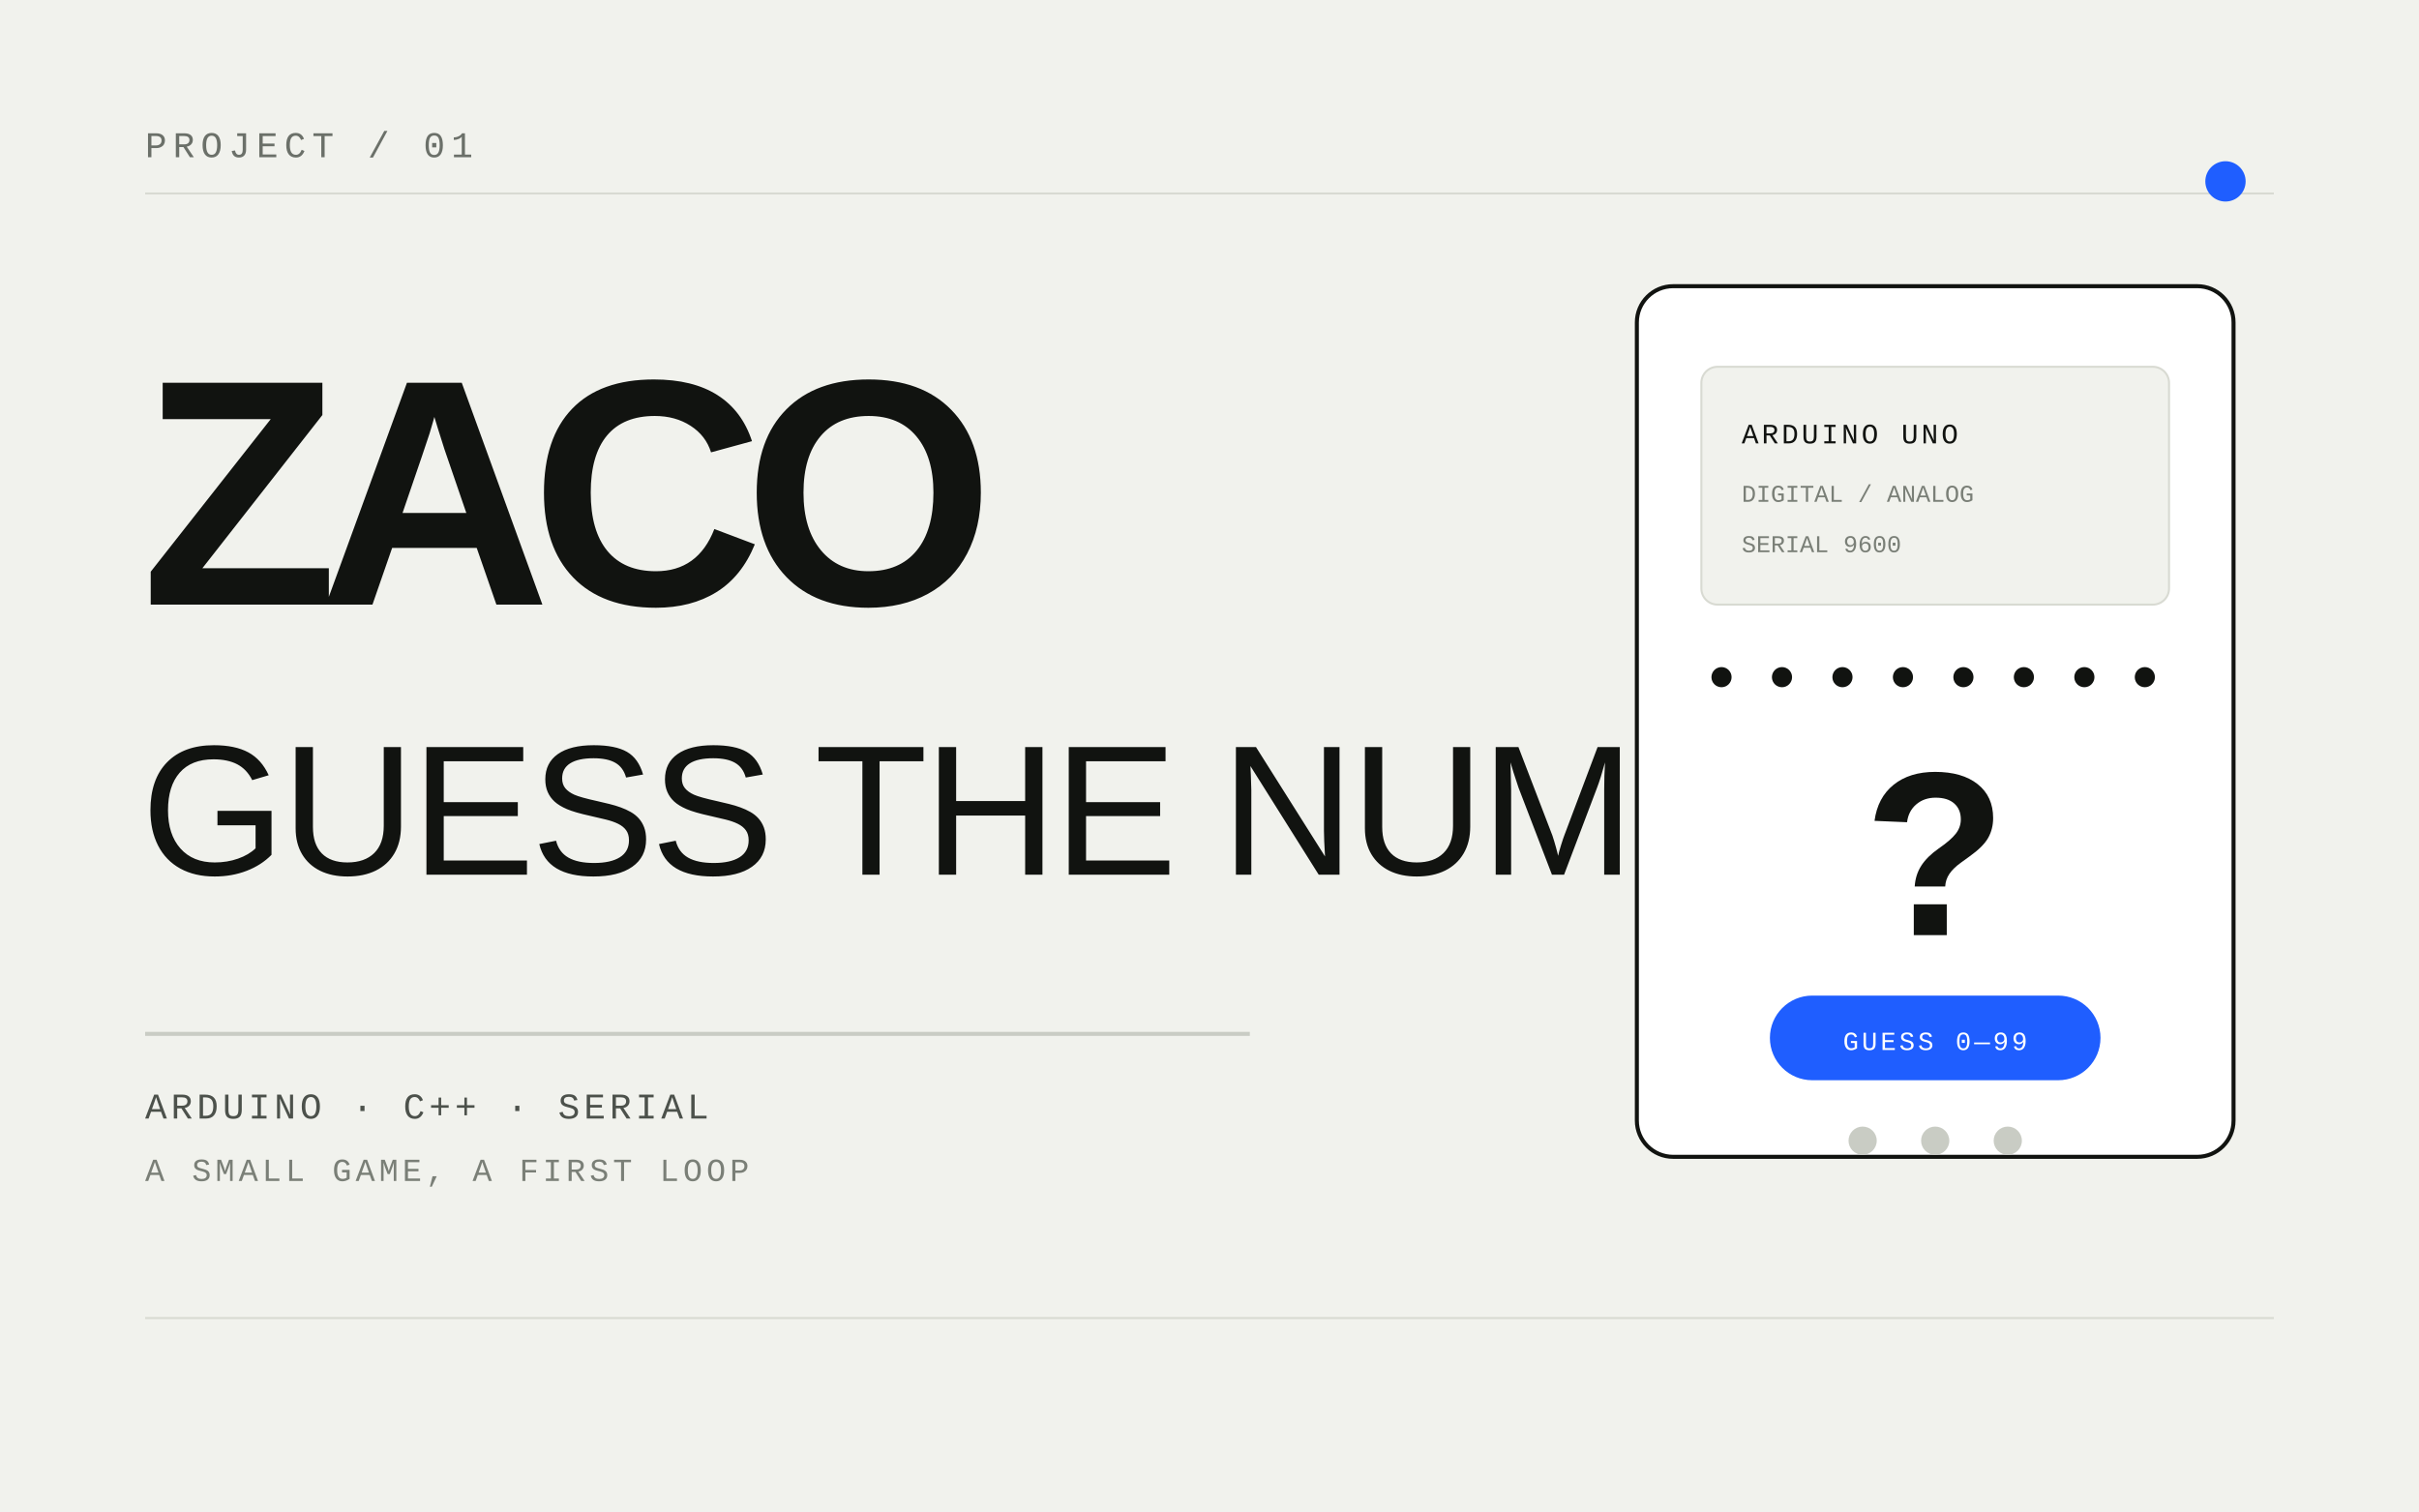
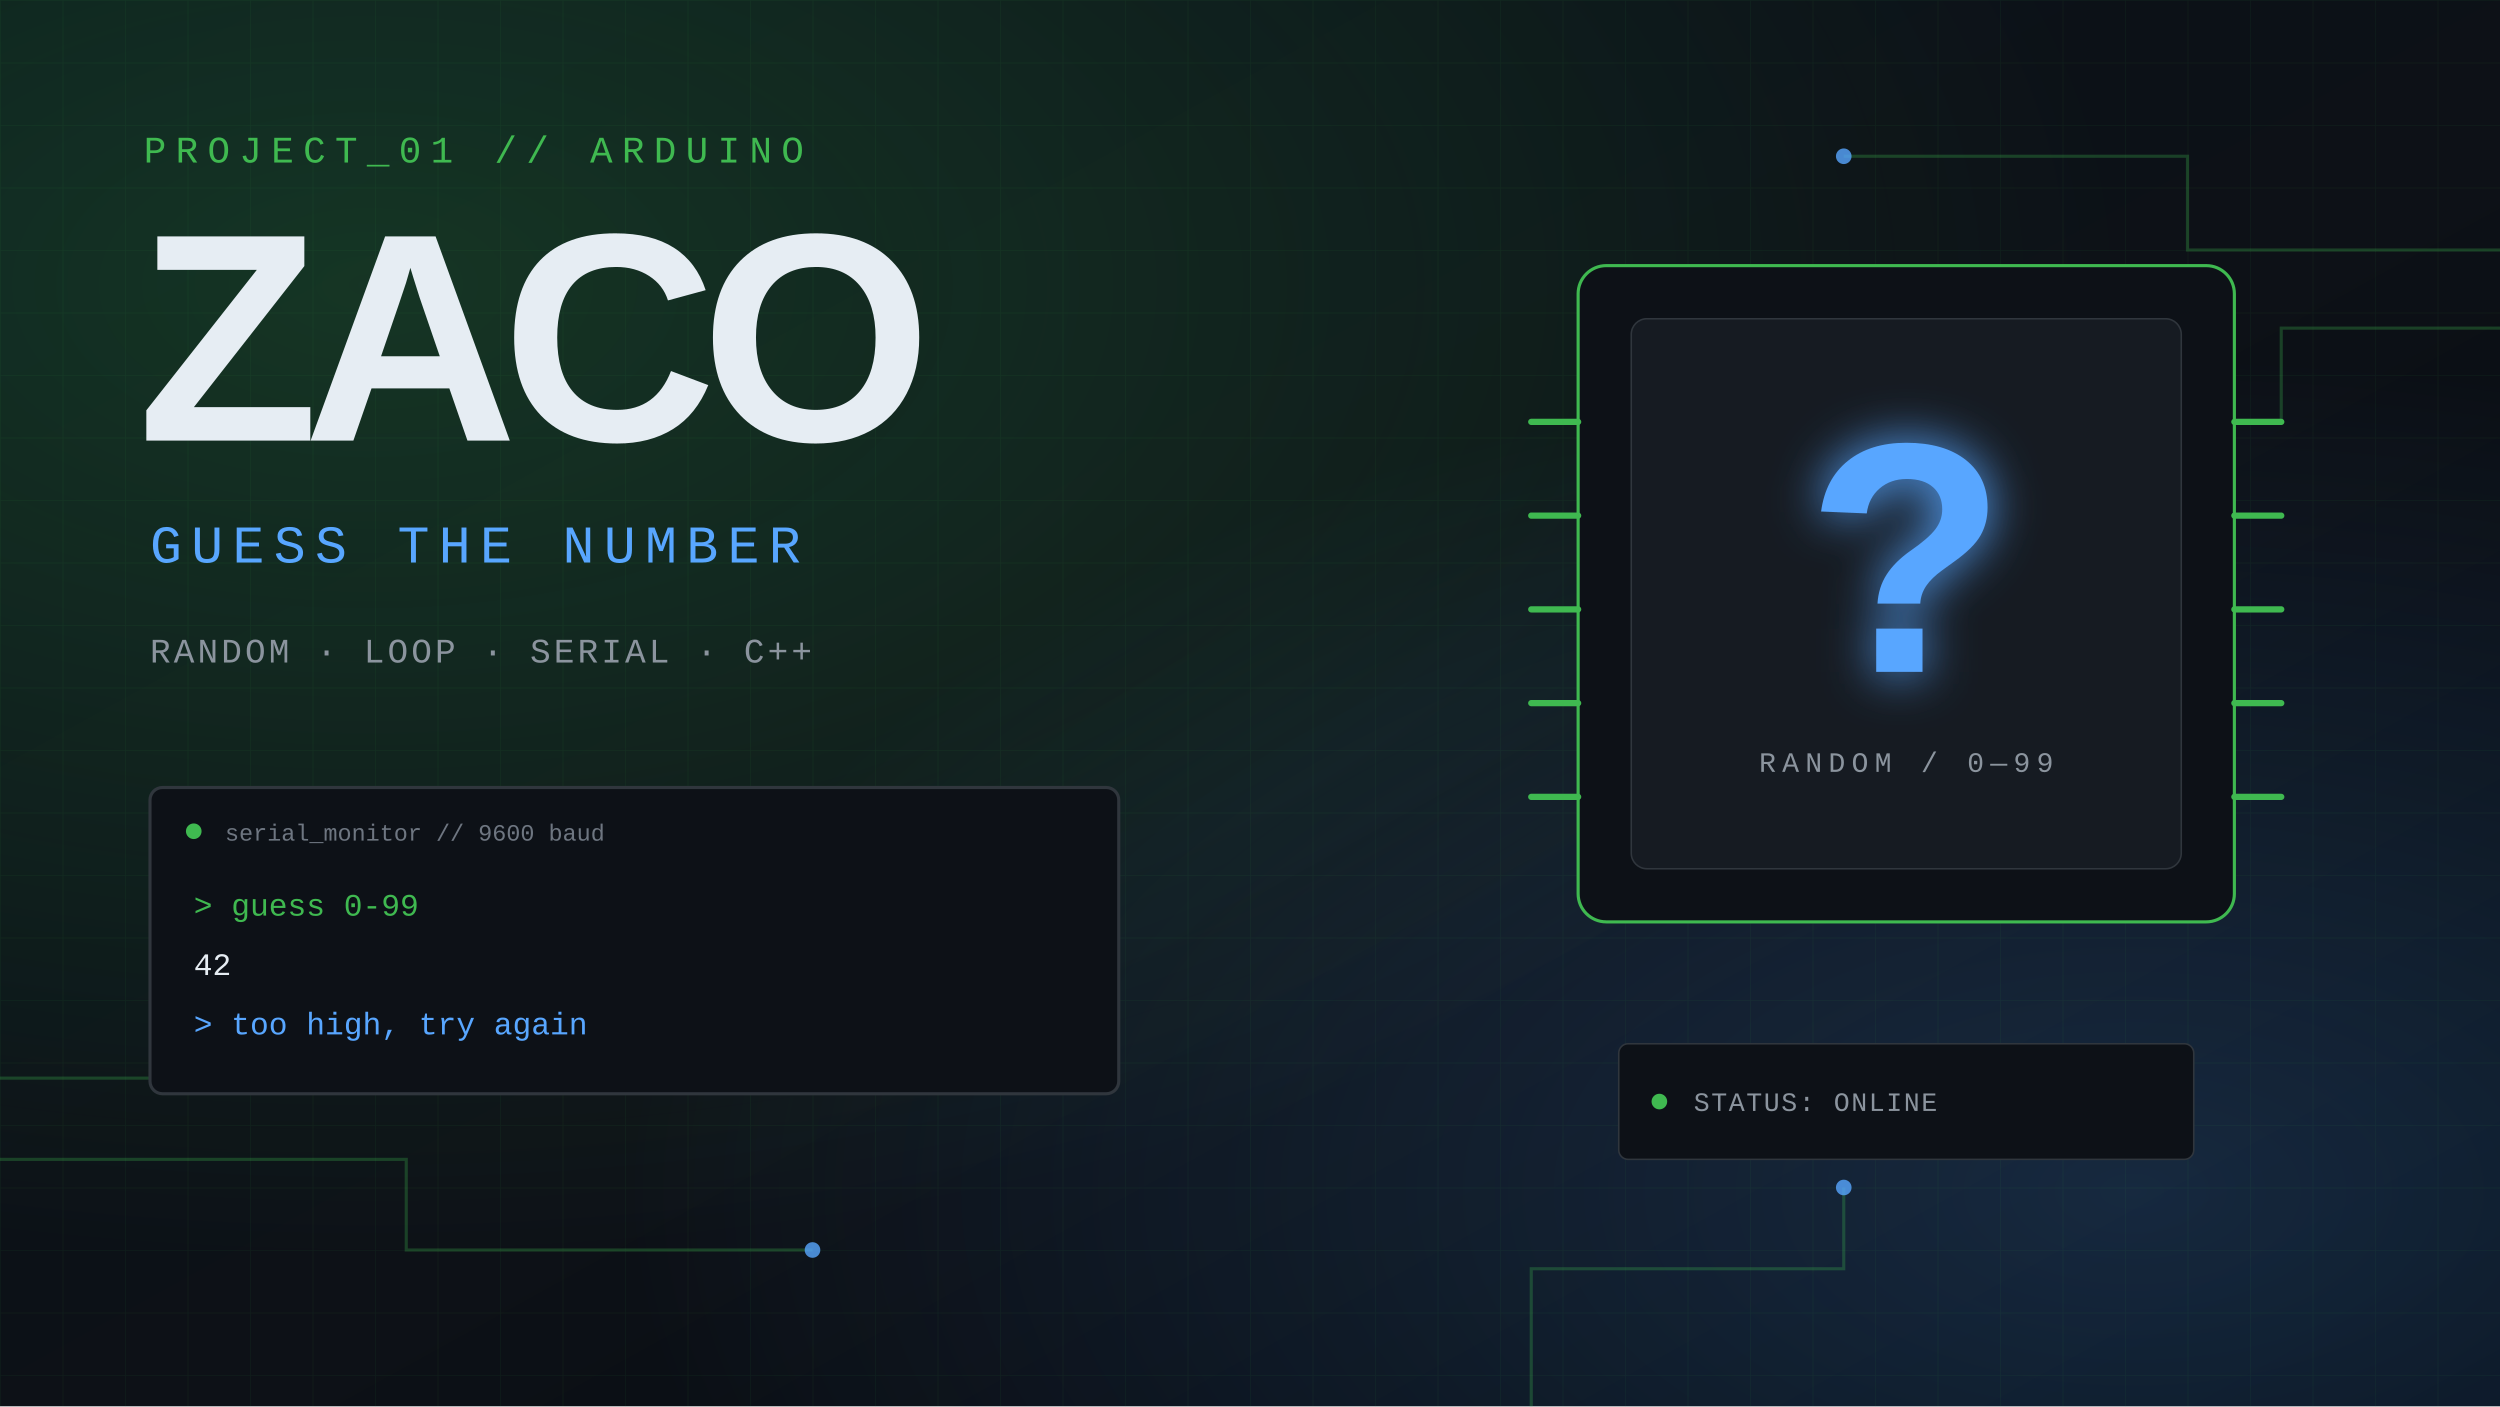
- <svg xmlns="http://www.w3.org/2000/svg" viewBox="0 0 1200 750" role="img" aria-labelledby="coverTitle coverDesc">
-   <rect width="1200" height="750" fill="#f1f2ed" />
-   <path d="M72 96h1056" stroke="#d8dad2" stroke-width="1" />
-   <path d="M72 654h1056" stroke="#d8dad2" stroke-width="1" />
-   <text x="72" y="78" fill="#6b7069" font-family="'Courier New', monospace" font-size="18" letter-spacing="3">PROJECT / 01</text>
-   <text x="70" y="300" fill="#111310" font-family="Arial, Helvetica, sans-serif" font-size="160" font-weight="700" letter-spacing="-10">ZACO</text>
-   <text x="70" y="434" fill="#111310" font-family="Arial, Helvetica, sans-serif" font-size="92" font-weight="400" letter-spacing="-2">GUESS THE NUMBER</text>
-   <rect x="72" y="512" width="548" height="2" fill="#c9ccc4" />
-   <text x="72" y="555" fill="#4c514b" font-family="'Courier New', monospace" font-size="18" letter-spacing="2">ARDUINO · C++ · SERIAL</text>
-   <text x="72" y="586" fill="#7a7f77" font-family="'Courier New', monospace" font-size="16" letter-spacing="2">A SMALL GAME, A FIRST LOOP</text>
-   <g transform="translate(812 142)">
-     <rect width="296" height="432" rx="18" fill="#ffffff" stroke="#111310" stroke-width="2" />
-     <rect x="32" y="40" width="232" height="118" rx="8" fill="#f1f2ed" stroke="#d8dad2" />
-     <text x="52" y="78" fill="#111310" font-family="'Courier New', monospace" font-size="14" letter-spacing="1.5">ARDUINO UNO</text>
-     <text x="52" y="107" fill="#7a7f77" font-family="'Courier New', monospace" font-size="12">DIGITAL / ANALOG</text>
-     <text x="52" y="132" fill="#7a7f77" font-family="'Courier New', monospace" font-size="12">SERIAL 9600</text>
-     <g fill="#111310">
-       <circle cx="42" cy="194" r="5" />
-       <circle cx="72" cy="194" r="5" />
-       <circle cx="102" cy="194" r="5" />
-       <circle cx="132" cy="194" r="5" />
-       <circle cx="162" cy="194" r="5" />
-       <circle cx="192" cy="194" r="5" />
-       <circle cx="222" cy="194" r="5" />
-       <circle cx="252" cy="194" r="5" />
-     </g>
-     <text x="148" y="322" fill="#111310" text-anchor="middle" font-family="Arial, Helvetica, sans-serif" font-size="116" font-weight="700">?</text>
-     <rect x="66" y="352" width="164" height="42" rx="21" fill="#1f5eff" />
-     <text x="148" y="379" fill="#ffffff" text-anchor="middle" font-family="'Courier New', monospace" font-size="13" letter-spacing="1.5">GUESS 0—99</text>
-     <g fill="#c9ccc4">
-       <circle cx="112" cy="424" r="7" />
-       <circle cx="148" cy="424" r="7" />
-       <circle cx="184" cy="424" r="7" />
+ <svg xmlns="http://www.w3.org/2000/svg" width="1600" height="900" viewBox="0 0 1600 900" role="img" aria-labelledby="coverTitle coverDesc">
+   <defs>
+     <linearGradient id="bg" x1="0" y1="0" x2="1" y2="1">
+       <stop offset="0" stop-color="#081019" />
+       <stop offset="0.55" stop-color="#0d1117" />
+       <stop offset="1" stop-color="#02060b" />
+     </linearGradient>
+     <radialGradient id="glowGreen" cx="0.15" cy="0.2" r="0.7">
+       <stop offset="0" stop-color="#3fb950" stop-opacity="0.22" />
+       <stop offset="1" stop-color="#3fb950" stop-opacity="0" />
+     </radialGradient>
+     <radialGradient id="glowBlue" cx="0.85" cy="0.85" r="0.6">
+       <stop offset="0" stop-color="#58a6ff" stop-opacity="0.2" />
+       <stop offset="1" stop-color="#58a6ff" stop-opacity="0" />
+     </radialGradient>
+     <pattern id="grid" width="40" height="40" patternUnits="userSpaceOnUse">
+       <path d="M40 0H0V40" fill="none" stroke="#3fb950" stroke-opacity="0.09" stroke-width="1" />
+     </pattern>
+     <filter id="glow" x="-80%" y="-80%" width="260%" height="260%">
+       <feGaussianBlur stdDeviation="16" result="blur" />
+       <feMerge>
+         <feMergeNode in="blur" />
+         <feMergeNode in="SourceGraphic" />
+       </feMerge>
+     </filter>
+   </defs>
+   <rect width="1600" height="900" fill="url(#bg)" />
+   <rect width="1600" height="900" fill="url(#glowGreen)" />
+   <rect width="1600" height="900" fill="url(#glowBlue)" />
+   <rect width="1600" height="900" fill="url(#grid)" opacity="0.8" />
+   <g fill="none" stroke="#3fb950" stroke-opacity="0.28" stroke-width="2">
+     <path d="M0 742H260V800H520" />
+     <path d="M0 690H180V626H350" />
+     <path d="M1600 160H1400V100H1180" />
+     <path d="M1600 210H1460V270H1300" />
+     <path d="M980 900V812H1180V760" />
+   </g>
+   <g fill="#58a6ff" fill-opacity="0.8">
+     <circle cx="520" cy="800" r="5" />
+     <circle cx="350" cy="626" r="5" />
+     <circle cx="1180" cy="100" r="5" />
+     <circle cx="1300" cy="270" r="5" />
+     <circle cx="1180" cy="760" r="5" />
+   </g>
+   <g font-family="'Courier New', monospace">
+     <text x="92" y="104" fill="#3fb950" font-size="24" letter-spacing="6">PROJECT_01 // ARDUINO</text>
+     <text x="88" y="282" fill="#e6edf3" font-family="Arial, Helvetica, sans-serif" font-size="190" font-weight="700" letter-spacing="-10">ZACO</text>
+     <text x="96" y="360" fill="#58a6ff" font-size="34" letter-spacing="6">GUESS THE NUMBER</text>
+     <text x="96" y="424" fill="#8b949e" font-size="22" letter-spacing="2">RANDOM · LOOP · SERIAL · C++</text>
+     <g transform="translate(96 504)">
+       <rect width="620" height="196" rx="8" fill="#0d1117" stroke="#30363d" stroke-width="2" />
+       <circle cx="28" cy="28" r="5" fill="#3fb950" />
+       <text x="48" y="34" fill="#6e7681" font-size="15">serial_monitor // 9600 baud</text>
+       <text x="28" y="82" fill="#3fb950" font-size="20">&gt; guess 0-99</text>
+       <text x="28" y="120" fill="#e6edf3" font-size="20">42</text>
+       <text x="28" y="158" fill="#58a6ff" font-size="20">&gt; too high, try again</text>
    </g>
  </g>
-   <circle cx="1104" cy="90" r="10" fill="#1f5eff" />
+   <g transform="translate(1010 170)">
+     <rect width="420" height="420" rx="18" fill="#0d1117" stroke="#3fb950" stroke-width="2" />
+     <rect x="34" y="34" width="352" height="352" rx="10" fill="#161b22" stroke="#30363d" />
+     <g stroke="#3fb950" stroke-width="4" stroke-linecap="round">
+       <path d="M-30 100H0M-30 160H0M-30 220H0M-30 280H0M-30 340H0" />
+       <path d="M420 100H450M420 160H450M420 220H450M420 280H450M420 340H450" />
+     </g>
+     <text x="210" y="260" text-anchor="middle" fill="#58a6ff" font-family="Arial, Helvetica, sans-serif" font-size="210" font-weight="700" filter="url(#glow)">?</text>
+     <text x="210" y="324" text-anchor="middle" fill="#8b949e" font-family="'Courier New', monospace" font-size="18" letter-spacing="4">RANDOM / 0—99</text>
+   </g>
+   <g transform="translate(1036 668)" font-family="'Courier New', monospace">
+     <rect width="368" height="74" rx="6" fill="#0d1117" stroke="#30363d" />
+     <circle cx="26" cy="37" r="5" fill="#3fb950" />
+     <text x="48" y="43" fill="#8b949e" font-size="17" letter-spacing="1">STATUS: ONLINE</text>
+   </g>
</svg>
